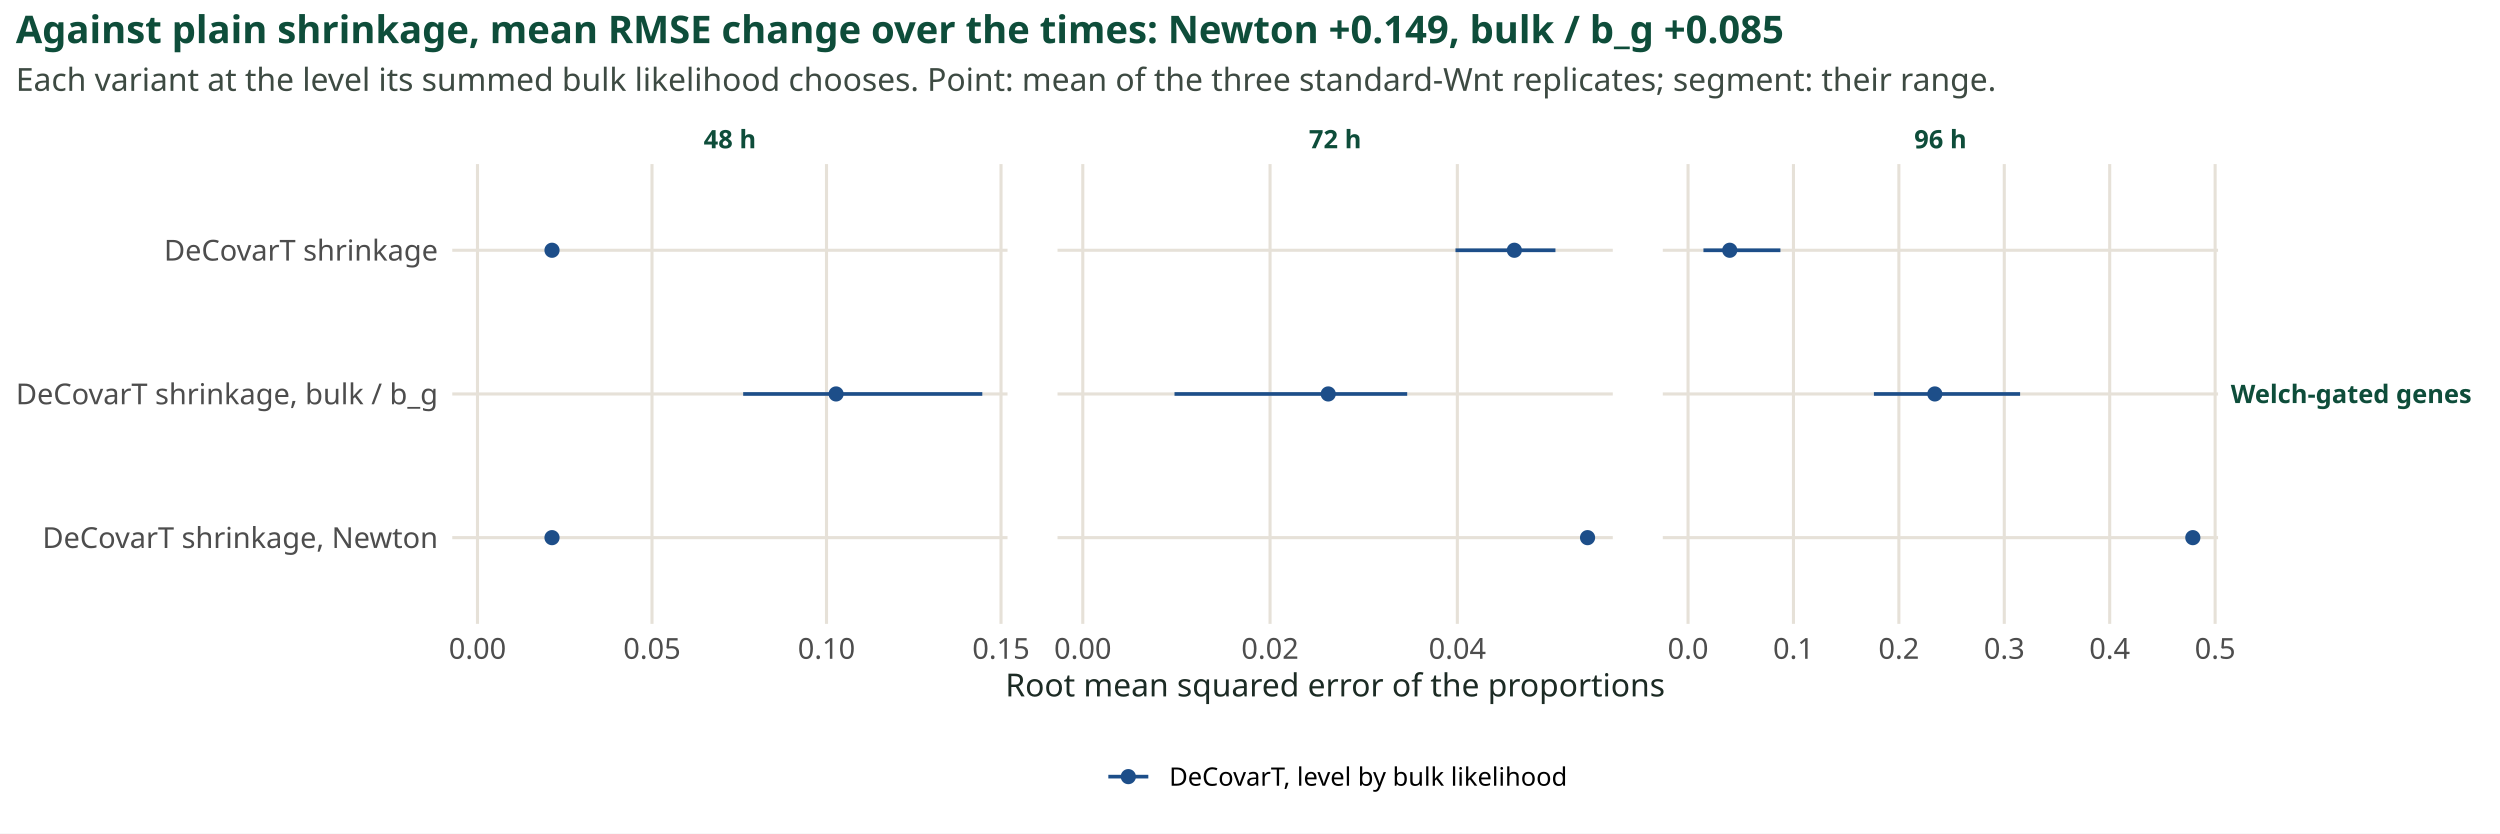
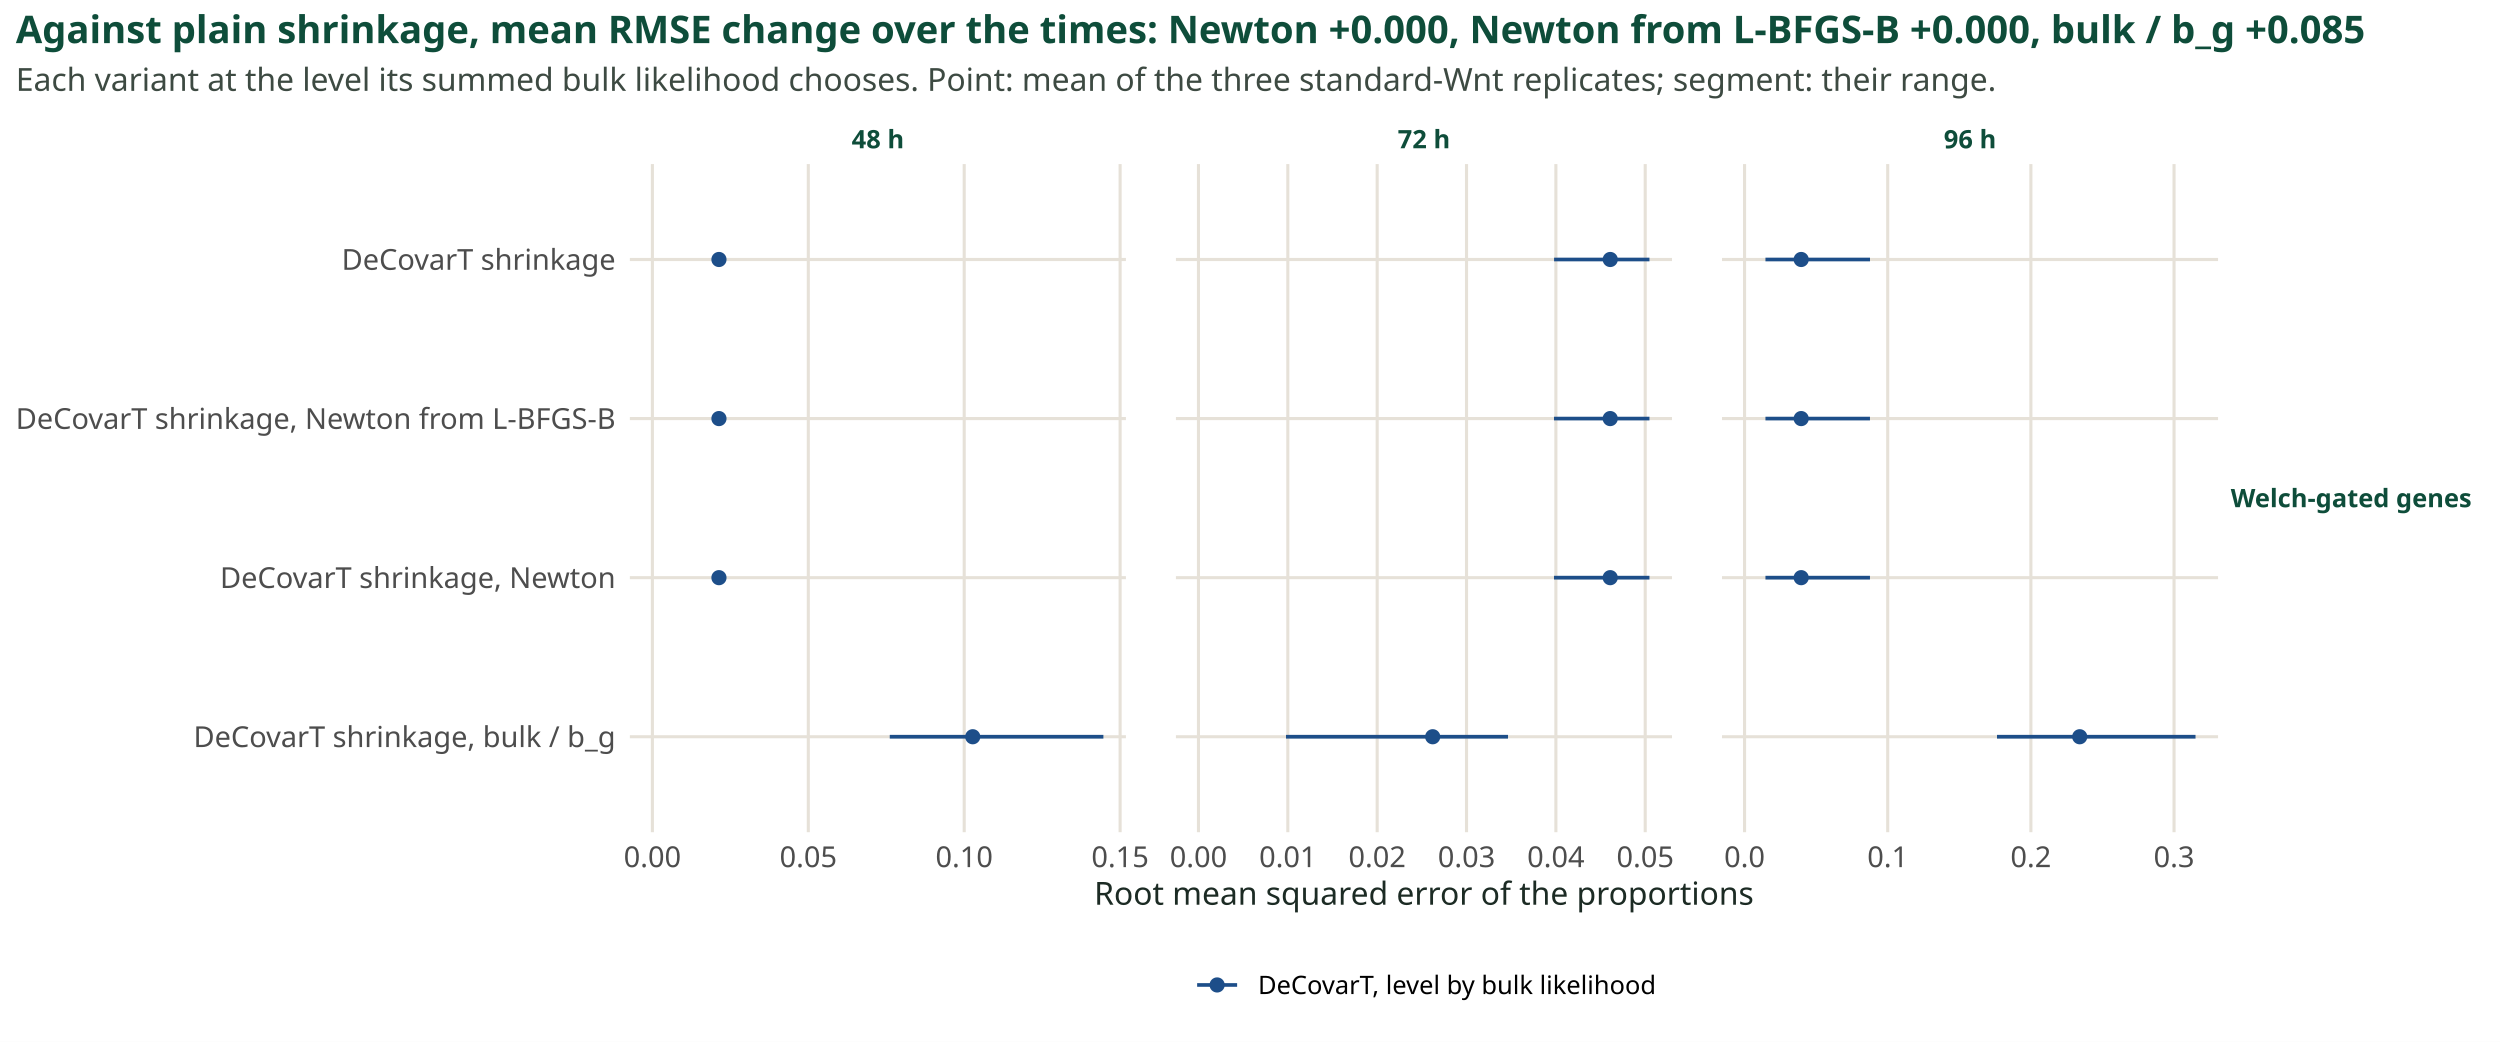
- <svg xmlns="http://www.w3.org/2000/svg" width="864.00pt" height="288.00pt" viewBox="0 0 864.00 288.00">
+ <svg xmlns="http://www.w3.org/2000/svg" width="864.00pt" height="360.00pt" viewBox="0 0 864.00 360.00">
  <g class="svglite">
    <defs>
      <style type="text/css">
    .svglite line, .svglite polyline, .svglite polygon, .svglite path, .svglite rect, .svglite circle {
      fill: none;
      stroke: #000000;
      stroke-linecap: round;
      stroke-linejoin: round;
      stroke-miterlimit: 10.00;
    }
    .svglite text {
      white-space: pre;
    }
    .svglite g.glyphgroup path {
      fill: inherit;
      stroke: none;
    }
  </style>
    </defs>
    <rect width="100%" height="100%" style="stroke: none; fill: #FFFFFF;" />
    <defs>
-       <clipPath id="cpMC4wMHw4NjQuMDB8MC4wMHwyODguMDA=">
-         <rect x="0.00" y="0.00" width="864.00" height="288.00" />
+       <clipPath id="cpMC4wMHw4NjQuMDB8MC4wMHwzNjAuMDA=">
+         <rect x="0.00" y="0.00" width="864.00" height="360.00" />
      </clipPath>
    </defs>
-     <g clip-path="url(#cpMC4wMHw4NjQuMDB8MC4wMHwyODguMDA=)">
-       <rect x="0" y="0.00" width="864.00" height="288.00" style="stroke-width: 1.07; stroke: none; fill: #FFFFFF;" />
+     <g clip-path="url(#cpMC4wMHw4NjQuMDB8MC4wMHwzNjAuMDA=)">
+       <rect x="0" y="0" width="864.00" height="360.00" style="stroke-width: 1.07; stroke: none; fill: #FFFFFF;" />
    </g>
    <defs>
-       <clipPath id="cpMTU2LjMwfDM0OC4yMHw1Ni42OXwyMTUuNjE=">
-         <rect x="156.30" y="56.69" width="191.90" height="158.92" />
+       <clipPath id="cpMjE3LjY4fDM4OS4xMnw1Ni42OXwyODcuNjE=">
+         <rect x="217.68" y="56.69" width="171.44" height="230.92" />
      </clipPath>
    </defs>
-     <g clip-path="url(#cpMTU2LjMwfDM0OC4yMHw1Ni42OXwyMTUuNjE=)">
-       <rect x="156.30" y="56.69" width="191.90" height="158.92" style="stroke-width: 1.07; stroke: none; fill: #FFFFFF;" />
-       <polyline points="156.30,185.81 348.20,185.81 " style="stroke-width: 1.07; stroke: #E6E1D8; stroke-linecap: butt;" />
-       <polyline points="156.30,136.15 348.20,136.15 " style="stroke-width: 1.07; stroke: #E6E1D8; stroke-linecap: butt;" />
-       <polyline points="156.30,86.49 348.20,86.49 " style="stroke-width: 1.07; stroke: #E6E1D8; stroke-linecap: butt;" />
-       <polyline points="165.02,215.61 165.02,56.69 " style="stroke-width: 1.07; stroke: #E6E1D8; stroke-linecap: butt;" />
-       <polyline points="225.33,215.61 225.33,56.69 " style="stroke-width: 1.07; stroke: #E6E1D8; stroke-linecap: butt;" />
-       <polyline points="285.64,215.61 285.64,56.69 " style="stroke-width: 1.07; stroke: #E6E1D8; stroke-linecap: butt;" />
-       <polyline points="345.95,215.61 345.95,56.69 " style="stroke-width: 1.07; stroke: #E6E1D8; stroke-linecap: butt;" />
-       <line x1="190.77" y1="185.81" x2="190.77" y2="185.81" style="stroke-width: 1.28; stroke: #1D4E89; stroke-linecap: butt;" />
-       <line x1="256.84" y1="136.15" x2="339.48" y2="136.15" style="stroke-width: 1.28; stroke: #1D4E89; stroke-linecap: butt;" />
-       <line x1="190.77" y1="86.49" x2="190.77" y2="86.49" style="stroke-width: 1.28; stroke: #1D4E89; stroke-linecap: butt;" />
-       <circle cx="190.77" cy="185.81" r="2.27" style="stroke-width: 0.71; stroke: #1D4E89; fill: #1D4E89;" />
-       <circle cx="288.95" cy="136.15" r="2.27" style="stroke-width: 0.71; stroke: #1D4E89; fill: #1D4E89;" />
-       <circle cx="190.77" cy="86.49" r="2.27" style="stroke-width: 0.71; stroke: #1D4E89; fill: #1D4E89;" />
+     <g clip-path="url(#cpMjE3LjY4fDM4OS4xMnw1Ni42OXwyODcuNjE=)">
+       <rect x="217.68" y="56.69" width="171.44" height="230.92" style="stroke-width: 1.07; stroke: none; fill: #FFFFFF;" />
+       <polyline points="217.68,254.62 389.12,254.62 " style="stroke-width: 1.07; stroke: #E6E1D8; stroke-linecap: butt;" />
+       <polyline points="217.68,199.64 389.12,199.64 " style="stroke-width: 1.07; stroke: #E6E1D8; stroke-linecap: butt;" />
+       <polyline points="217.68,144.66 389.12,144.66 " style="stroke-width: 1.07; stroke: #E6E1D8; stroke-linecap: butt;" />
+       <polyline points="217.68,89.68 389.12,89.68 " style="stroke-width: 1.07; stroke: #E6E1D8; stroke-linecap: butt;" />
+       <polyline points="225.47,287.61 225.47,56.69 " style="stroke-width: 1.07; stroke: #E6E1D8; stroke-linecap: butt;" />
+       <polyline points="279.35,287.61 279.35,56.69 " style="stroke-width: 1.07; stroke: #E6E1D8; stroke-linecap: butt;" />
+       <polyline points="333.23,287.61 333.23,56.69 " style="stroke-width: 1.07; stroke: #E6E1D8; stroke-linecap: butt;" />
+       <polyline points="387.11,287.61 387.11,56.69 " style="stroke-width: 1.07; stroke: #E6E1D8; stroke-linecap: butt;" />
+       <line x1="307.50" y1="254.62" x2="381.33" y2="254.62" style="stroke-width: 1.28; stroke: #1D4E89; stroke-linecap: butt;" />
+       <line x1="248.47" y1="199.64" x2="248.47" y2="199.64" style="stroke-width: 1.28; stroke: #1D4E89; stroke-linecap: butt;" />
+       <line x1="248.47" y1="144.66" x2="248.47" y2="144.66" style="stroke-width: 1.28; stroke: #1D4E89; stroke-linecap: butt;" />
+       <line x1="248.47" y1="89.68" x2="248.47" y2="89.68" style="stroke-width: 1.28; stroke: #1D4E89; stroke-linecap: butt;" />
+       <circle cx="336.18" cy="254.62" r="2.27" style="stroke-width: 0.71; stroke: #1D4E89; fill: #1D4E89;" />
+       <circle cx="248.47" cy="199.64" r="2.27" style="stroke-width: 0.71; stroke: #1D4E89; fill: #1D4E89;" />
+       <circle cx="248.47" cy="144.66" r="2.27" style="stroke-width: 0.71; stroke: #1D4E89; fill: #1D4E89;" />
+       <circle cx="248.47" cy="89.68" r="2.27" style="stroke-width: 0.71; stroke: #1D4E89; fill: #1D4E89;" />
    </g>
-     <g clip-path="url(#cpMC4wMHw4NjQuMDB8MC4wMHwyODguMDA=)">
+     <g clip-path="url(#cpMC4wMHw4NjQuMDB8MC4wMHwzNjAuMDA=)">
</g>
    <defs>
-       <clipPath id="cpMzY1LjQ4fDU1Ny4zOHw1Ni42OXwyMTUuNjE=">
-         <rect x="365.48" y="56.69" width="191.90" height="158.92" />
+       <clipPath id="cpNDA2LjQwfDU3Ny44NHw1Ni42OXwyODcuNjE=">
+         <rect x="406.40" y="56.69" width="171.44" height="230.92" />
      </clipPath>
    </defs>
-     <g clip-path="url(#cpMzY1LjQ4fDU1Ny4zOHw1Ni42OXwyMTUuNjE=)">
-       <rect x="365.48" y="56.69" width="191.90" height="158.92" style="stroke-width: 1.07; stroke: none; fill: #FFFFFF;" />
-       <polyline points="365.48,185.81 557.38,185.81 " style="stroke-width: 1.07; stroke: #E6E1D8; stroke-linecap: butt;" />
-       <polyline points="365.48,136.15 557.38,136.15 " style="stroke-width: 1.07; stroke: #E6E1D8; stroke-linecap: butt;" />
-       <polyline points="365.48,86.49 557.38,86.49 " style="stroke-width: 1.07; stroke: #E6E1D8; stroke-linecap: butt;" />
-       <polyline points="374.21,215.61 374.21,56.69 " style="stroke-width: 1.07; stroke: #E6E1D8; stroke-linecap: butt;" />
-       <polyline points="438.93,215.61 438.93,56.69 " style="stroke-width: 1.07; stroke: #E6E1D8; stroke-linecap: butt;" />
-       <polyline points="503.66,215.61 503.66,56.69 " style="stroke-width: 1.07; stroke: #E6E1D8; stroke-linecap: butt;" />
-       <line x1="548.66" y1="185.81" x2="548.66" y2="185.81" style="stroke-width: 1.28; stroke: #1D4E89; stroke-linecap: butt;" />
-       <line x1="405.91" y1="136.15" x2="486.33" y2="136.15" style="stroke-width: 1.28; stroke: #1D4E89; stroke-linecap: butt;" />
-       <line x1="503.01" y1="86.49" x2="537.56" y2="86.49" style="stroke-width: 1.28; stroke: #1D4E89; stroke-linecap: butt;" />
-       <circle cx="548.66" cy="185.81" r="2.27" style="stroke-width: 0.71; stroke: #1D4E89; fill: #1D4E89;" />
-       <circle cx="459.04" cy="136.15" r="2.27" style="stroke-width: 0.71; stroke: #1D4E89; fill: #1D4E89;" />
-       <circle cx="523.36" cy="86.49" r="2.27" style="stroke-width: 0.71; stroke: #1D4E89; fill: #1D4E89;" />
+     <g clip-path="url(#cpNDA2LjQwfDU3Ny44NHw1Ni42OXwyODcuNjE=)">
+       <rect x="406.40" y="56.69" width="171.44" height="230.92" style="stroke-width: 1.07; stroke: none; fill: #FFFFFF;" />
+       <polyline points="406.40,254.62 577.84,254.62 " style="stroke-width: 1.07; stroke: #E6E1D8; stroke-linecap: butt;" />
+       <polyline points="406.40,199.64 577.84,199.64 " style="stroke-width: 1.07; stroke: #E6E1D8; stroke-linecap: butt;" />
+       <polyline points="406.40,144.66 577.84,144.66 " style="stroke-width: 1.07; stroke: #E6E1D8; stroke-linecap: butt;" />
+       <polyline points="406.40,89.68 577.84,89.68 " style="stroke-width: 1.07; stroke: #E6E1D8; stroke-linecap: butt;" />
+       <polyline points="414.19,287.61 414.19,56.69 " style="stroke-width: 1.07; stroke: #E6E1D8; stroke-linecap: butt;" />
+       <polyline points="445.07,287.61 445.07,56.69 " style="stroke-width: 1.07; stroke: #E6E1D8; stroke-linecap: butt;" />
+       <polyline points="475.95,287.61 475.95,56.69 " style="stroke-width: 1.07; stroke: #E6E1D8; stroke-linecap: butt;" />
+       <polyline points="506.83,287.61 506.83,56.69 " style="stroke-width: 1.07; stroke: #E6E1D8; stroke-linecap: butt;" />
+       <polyline points="537.71,287.61 537.71,56.69 " style="stroke-width: 1.07; stroke: #E6E1D8; stroke-linecap: butt;" />
+       <polyline points="568.59,287.61 568.59,56.69 " style="stroke-width: 1.07; stroke: #E6E1D8; stroke-linecap: butt;" />
+       <line x1="444.44" y1="254.62" x2="521.17" y2="254.62" style="stroke-width: 1.28; stroke: #1D4E89; stroke-linecap: butt;" />
+       <line x1="537.06" y1="199.64" x2="570.05" y2="199.64" style="stroke-width: 1.28; stroke: #1D4E89; stroke-linecap: butt;" />
+       <line x1="537.06" y1="144.66" x2="570.05" y2="144.66" style="stroke-width: 1.28; stroke: #1D4E89; stroke-linecap: butt;" />
+       <line x1="537.09" y1="89.68" x2="570.05" y2="89.68" style="stroke-width: 1.28; stroke: #1D4E89; stroke-linecap: butt;" />
+       <circle cx="495.14" cy="254.62" r="2.27" style="stroke-width: 0.71; stroke: #1D4E89; fill: #1D4E89;" />
+       <circle cx="556.49" cy="199.64" r="2.27" style="stroke-width: 0.71; stroke: #1D4E89; fill: #1D4E89;" />
+       <circle cx="556.49" cy="144.66" r="2.27" style="stroke-width: 0.71; stroke: #1D4E89; fill: #1D4E89;" />
+       <circle cx="556.50" cy="89.68" r="2.27" style="stroke-width: 0.71; stroke: #1D4E89; fill: #1D4E89;" />
    </g>
-     <g clip-path="url(#cpMC4wMHw4NjQuMDB8MC4wMHwyODguMDA=)">
+     <g clip-path="url(#cpMC4wMHw4NjQuMDB8MC4wMHwzNjAuMDA=)">
</g>
    <defs>
-       <clipPath id="cpNTc0LjY2fDc2Ni41N3w1Ni42OXwyMTUuNjE=">
-         <rect x="574.66" y="56.69" width="191.90" height="158.92" />
+       <clipPath id="cpNTk1LjEyfDc2Ni41N3w1Ni42OXwyODcuNjE=">
+         <rect x="595.12" y="56.69" width="171.44" height="230.92" />
      </clipPath>
    </defs>
-     <g clip-path="url(#cpNTc0LjY2fDc2Ni41N3w1Ni42OXwyMTUuNjE=)">
-       <rect x="574.66" y="56.69" width="191.90" height="158.92" style="stroke-width: 1.07; stroke: none; fill: #FFFFFF;" />
-       <polyline points="574.66,185.81 766.57,185.81 " style="stroke-width: 1.07; stroke: #E6E1D8; stroke-linecap: butt;" />
-       <polyline points="574.66,136.15 766.57,136.15 " style="stroke-width: 1.07; stroke: #E6E1D8; stroke-linecap: butt;" />
-       <polyline points="574.66,86.49 766.57,86.49 " style="stroke-width: 1.07; stroke: #E6E1D8; stroke-linecap: butt;" />
-       <polyline points="583.39,215.61 583.39,56.69 " style="stroke-width: 1.07; stroke: #E6E1D8; stroke-linecap: butt;" />
-       <polyline points="619.82,215.61 619.82,56.69 " style="stroke-width: 1.07; stroke: #E6E1D8; stroke-linecap: butt;" />
-       <polyline points="656.25,215.61 656.25,56.69 " style="stroke-width: 1.07; stroke: #E6E1D8; stroke-linecap: butt;" />
-       <polyline points="692.68,215.61 692.68,56.69 " style="stroke-width: 1.07; stroke: #E6E1D8; stroke-linecap: butt;" />
-       <polyline points="729.11,215.61 729.11,56.69 " style="stroke-width: 1.07; stroke: #E6E1D8; stroke-linecap: butt;" />
-       <polyline points="765.55,215.61 765.55,56.69 " style="stroke-width: 1.07; stroke: #E6E1D8; stroke-linecap: butt;" />
-       <line x1="757.84" y1="185.81" x2="757.84" y2="185.81" style="stroke-width: 1.28; stroke: #1D4E89; stroke-linecap: butt;" />
-       <line x1="647.62" y1="136.15" x2="698.15" y2="136.15" style="stroke-width: 1.28; stroke: #1D4E89; stroke-linecap: butt;" />
-       <line x1="588.71" y1="86.49" x2="615.31" y2="86.49" style="stroke-width: 1.28; stroke: #1D4E89; stroke-linecap: butt;" />
-       <circle cx="757.84" cy="185.81" r="2.27" style="stroke-width: 0.71; stroke: #1D4E89; fill: #1D4E89;" />
-       <circle cx="668.68" cy="136.15" r="2.27" style="stroke-width: 0.71; stroke: #1D4E89; fill: #1D4E89;" />
-       <circle cx="597.80" cy="86.49" r="2.27" style="stroke-width: 0.71; stroke: #1D4E89; fill: #1D4E89;" />
+     <g clip-path="url(#cpNTk1LjEyfDc2Ni41N3w1Ni42OXwyODcuNjE=)">
+       <rect x="595.12" y="56.69" width="171.44" height="230.92" style="stroke-width: 1.07; stroke: none; fill: #FFFFFF;" />
+       <polyline points="595.12,254.62 766.57,254.62 " style="stroke-width: 1.07; stroke: #E6E1D8; stroke-linecap: butt;" />
+       <polyline points="595.12,199.64 766.57,199.64 " style="stroke-width: 1.07; stroke: #E6E1D8; stroke-linecap: butt;" />
+       <polyline points="595.12,144.66 766.57,144.66 " style="stroke-width: 1.07; stroke: #E6E1D8; stroke-linecap: butt;" />
+       <polyline points="595.12,89.68 766.57,89.68 " style="stroke-width: 1.07; stroke: #E6E1D8; stroke-linecap: butt;" />
+       <polyline points="602.92,287.61 602.92,56.69 " style="stroke-width: 1.07; stroke: #E6E1D8; stroke-linecap: butt;" />
+       <polyline points="652.39,287.61 652.39,56.69 " style="stroke-width: 1.07; stroke: #E6E1D8; stroke-linecap: butt;" />
+       <polyline points="701.87,287.61 701.87,56.69 " style="stroke-width: 1.07; stroke: #E6E1D8; stroke-linecap: butt;" />
+       <polyline points="751.35,287.61 751.35,56.69 " style="stroke-width: 1.07; stroke: #E6E1D8; stroke-linecap: butt;" />
+       <line x1="690.16" y1="254.62" x2="758.77" y2="254.62" style="stroke-width: 1.28; stroke: #1D4E89; stroke-linecap: butt;" />
+       <line x1="610.14" y1="199.64" x2="646.26" y2="199.64" style="stroke-width: 1.28; stroke: #1D4E89; stroke-linecap: butt;" />
+       <line x1="610.14" y1="144.66" x2="646.26" y2="144.66" style="stroke-width: 1.28; stroke: #1D4E89; stroke-linecap: butt;" />
+       <line x1="610.14" y1="89.68" x2="646.27" y2="89.68" style="stroke-width: 1.28; stroke: #1D4E89; stroke-linecap: butt;" />
+       <circle cx="718.75" cy="254.62" r="2.27" style="stroke-width: 0.71; stroke: #1D4E89; fill: #1D4E89;" />
+       <circle cx="622.49" cy="199.64" r="2.27" style="stroke-width: 0.71; stroke: #1D4E89; fill: #1D4E89;" />
+       <circle cx="622.49" cy="144.66" r="2.27" style="stroke-width: 0.71; stroke: #1D4E89; fill: #1D4E89;" />
+       <circle cx="622.49" cy="89.68" r="2.27" style="stroke-width: 0.71; stroke: #1D4E89; fill: #1D4E89;" />
    </g>
-     <g clip-path="url(#cpMC4wMHw4NjQuMDB8MC4wMHwyODguMDA=)">
+     <g clip-path="url(#cpMC4wMHw4NjQuMDB8MC4wMHwzNjAuMDA=)">
</g>
    <defs>
-       <clipPath id="cpMTU2LjMwfDM0OC4yMHwzOS41Mnw1Ni42OQ==">
-         <rect x="156.30" y="39.52" width="191.90" height="17.17" />
+       <clipPath id="cpMjE3LjY4fDM4OS4xMnwzOS41Mnw1Ni42OQ==">
+         <rect x="217.68" y="39.52" width="171.44" height="17.17" />
      </clipPath>
    </defs>
-     <g clip-path="url(#cpMTU2LjMwfDM0OC4yMHwzOS41Mnw1Ni42OQ==)">
-       <text x="252.25" y="51.25" text-anchor="middle" style="font-size: 8.80px; font-weight: bold;fill: #0E4D3A; font-family: &quot;Noto Sans&quot;;" textLength="18.12px" lengthAdjust="spacingAndGlyphs">48 h</text>
+     <g clip-path="url(#cpMjE3LjY4fDM4OS4xMnwzOS41Mnw1Ni42OQ==)">
+       <text x="303.40" y="51.25" text-anchor="middle" style="font-size: 8.80px; font-weight: bold;fill: #0E4D3A; font-family: &quot;Noto Sans&quot;;" textLength="18.12px" lengthAdjust="spacingAndGlyphs">48 h</text>
    </g>
-     <g clip-path="url(#cpMC4wMHw4NjQuMDB8MC4wMHwyODguMDA=)">
+     <g clip-path="url(#cpMC4wMHw4NjQuMDB8MC4wMHwzNjAuMDA=)">
</g>
    <defs>
-       <clipPath id="cpMzY1LjQ4fDU1Ny4zOHwzOS41Mnw1Ni42OQ==">
-         <rect x="365.48" y="39.52" width="191.90" height="17.17" />
+       <clipPath id="cpNDA2LjQwfDU3Ny44NHwzOS41Mnw1Ni42OQ==">
+         <rect x="406.40" y="39.52" width="171.44" height="17.17" />
      </clipPath>
    </defs>
-     <g clip-path="url(#cpMzY1LjQ4fDU1Ny4zOHwzOS41Mnw1Ni42OQ==)">
-       <text x="461.43" y="51.25" text-anchor="middle" style="font-size: 8.80px; font-weight: bold;fill: #0E4D3A; font-family: &quot;Noto Sans&quot;;" textLength="18.12px" lengthAdjust="spacingAndGlyphs">72 h</text>
+     <g clip-path="url(#cpNDA2LjQwfDU3Ny44NHwzOS41Mnw1Ni42OQ==)">
+       <text x="492.12" y="51.25" text-anchor="middle" style="font-size: 8.80px; font-weight: bold;fill: #0E4D3A; font-family: &quot;Noto Sans&quot;;" textLength="18.12px" lengthAdjust="spacingAndGlyphs">72 h</text>
    </g>
-     <g clip-path="url(#cpMC4wMHw4NjQuMDB8MC4wMHwyODguMDA=)">
+     <g clip-path="url(#cpMC4wMHw4NjQuMDB8MC4wMHwzNjAuMDA=)">
</g>
    <defs>
-       <clipPath id="cpNTc0LjY2fDc2Ni41N3wzOS41Mnw1Ni42OQ==">
-         <rect x="574.66" y="39.52" width="191.90" height="17.17" />
+       <clipPath id="cpNTk1LjEyfDc2Ni41N3wzOS41Mnw1Ni42OQ==">
+         <rect x="595.12" y="39.52" width="171.44" height="17.17" />
      </clipPath>
    </defs>
-     <g clip-path="url(#cpNTc0LjY2fDc2Ni41N3wzOS41Mnw1Ni42OQ==)">
-       <text x="670.62" y="51.25" text-anchor="middle" style="font-size: 8.80px; font-weight: bold;fill: #0E4D3A; font-family: &quot;Noto Sans&quot;;" textLength="18.12px" lengthAdjust="spacingAndGlyphs">96 h</text>
+     <g clip-path="url(#cpNTk1LjEyfDc2Ni41N3wzOS41Mnw1Ni42OQ==)">
+       <text x="680.84" y="51.25" text-anchor="middle" style="font-size: 8.80px; font-weight: bold;fill: #0E4D3A; font-family: &quot;Noto Sans&quot;;" textLength="18.12px" lengthAdjust="spacingAndGlyphs">96 h</text>
    </g>
-     <g clip-path="url(#cpMC4wMHw4NjQuMDB8MC4wMHwyODguMDA=)">
+     <g clip-path="url(#cpMC4wMHw4NjQuMDB8MC4wMHwzNjAuMDA=)">
</g>
    <defs>
-       <clipPath id="cpNzY2LjU3fDg1OC41Mnw1Ni42OXwyMTUuNjE=">
-         <rect x="766.57" y="56.69" width="91.95" height="158.92" />
+       <clipPath id="cpNzY2LjU3fDg1OC41Mnw1Ni42OXwyODcuNjE=">
+         <rect x="766.57" y="56.69" width="91.95" height="230.92" />
      </clipPath>
    </defs>
-     <g clip-path="url(#cpNzY2LjU3fDg1OC41Mnw1Ni42OXwyMTUuNjE=)">
-       <text x="770.95" y="139.29" style="font-size: 8.80px; font-weight: bold;fill: #0E4D3A; font-family: &quot;Noto Sans&quot;;" textLength="83.19px" lengthAdjust="spacingAndGlyphs">Welch-gated genes</text>
+     <g clip-path="url(#cpNzY2LjU3fDg1OC41Mnw1Ni42OXwyODcuNjE=)">
+       <text x="770.95" y="175.29" style="font-size: 8.80px; font-weight: bold;fill: #0E4D3A; font-family: &quot;Noto Sans&quot;;" textLength="83.19px" lengthAdjust="spacingAndGlyphs">Welch-gated genes</text>
    </g>
-     <g clip-path="url(#cpMC4wMHw4NjQuMDB8MC4wMHwyODguMDA=)">
-       <text x="165.02" y="227.68" text-anchor="middle" style="font-size: 10.00px;fill: #4D4D4D; font-family: &quot;Noto Sans&quot;;" textLength="19.84px" lengthAdjust="spacingAndGlyphs">0.00</text>
-       <text x="225.33" y="227.68" text-anchor="middle" style="font-size: 10.00px;fill: #4D4D4D; font-family: &quot;Noto Sans&quot;;" textLength="19.84px" lengthAdjust="spacingAndGlyphs">0.05</text>
-       <text x="285.64" y="227.68" text-anchor="middle" style="font-size: 10.00px;fill: #4D4D4D; font-family: &quot;Noto Sans&quot;;" textLength="19.84px" lengthAdjust="spacingAndGlyphs">0.10</text>
-       <text x="345.95" y="227.68" text-anchor="middle" style="font-size: 10.00px;fill: #4D4D4D; font-family: &quot;Noto Sans&quot;;" textLength="19.84px" lengthAdjust="spacingAndGlyphs">0.15</text>
-       <text x="374.21" y="227.68" text-anchor="middle" style="font-size: 10.00px;fill: #4D4D4D; font-family: &quot;Noto Sans&quot;;" textLength="19.84px" lengthAdjust="spacingAndGlyphs">0.00</text>
-       <text x="438.93" y="227.68" text-anchor="middle" style="font-size: 10.00px;fill: #4D4D4D; font-family: &quot;Noto Sans&quot;;" textLength="19.84px" lengthAdjust="spacingAndGlyphs">0.02</text>
-       <text x="503.66" y="227.68" text-anchor="middle" style="font-size: 10.00px;fill: #4D4D4D; font-family: &quot;Noto Sans&quot;;" textLength="19.84px" lengthAdjust="spacingAndGlyphs">0.04</text>
-       <text x="583.39" y="227.68" text-anchor="middle" style="font-size: 10.00px;fill: #4D4D4D; font-family: &quot;Noto Sans&quot;;" textLength="14.12px" lengthAdjust="spacingAndGlyphs">0.0</text>
-       <text x="619.82" y="227.68" text-anchor="middle" style="font-size: 10.00px;fill: #4D4D4D; font-family: &quot;Noto Sans&quot;;" textLength="14.12px" lengthAdjust="spacingAndGlyphs">0.1</text>
-       <text x="656.25" y="227.68" text-anchor="middle" style="font-size: 10.00px;fill: #4D4D4D; font-family: &quot;Noto Sans&quot;;" textLength="14.12px" lengthAdjust="spacingAndGlyphs">0.2</text>
-       <text x="692.68" y="227.68" text-anchor="middle" style="font-size: 10.00px;fill: #4D4D4D; font-family: &quot;Noto Sans&quot;;" textLength="14.12px" lengthAdjust="spacingAndGlyphs">0.3</text>
-       <text x="729.11" y="227.68" text-anchor="middle" style="font-size: 10.00px;fill: #4D4D4D; font-family: &quot;Noto Sans&quot;;" textLength="14.12px" lengthAdjust="spacingAndGlyphs">0.4</text>
-       <text x="765.55" y="227.68" text-anchor="middle" style="font-size: 10.00px;fill: #4D4D4D; font-family: &quot;Noto Sans&quot;;" textLength="14.12px" lengthAdjust="spacingAndGlyphs">0.5</text>
-       <text x="151.37" y="189.38" text-anchor="end" style="font-size: 10.00px;fill: #4D4D4D; font-family: &quot;Noto Sans&quot;;" textLength="136.70px" lengthAdjust="spacingAndGlyphs">DeCovarT shrinkage, Newton</text>
-       <text x="151.37" y="139.72" text-anchor="end" style="font-size: 10.00px;fill: #4D4D4D; font-family: &quot;Noto Sans&quot;;" textLength="145.89px" lengthAdjust="spacingAndGlyphs">DeCovarT shrinkage, bulk / b_g</text>
-       <text x="151.37" y="90.06" text-anchor="end" style="font-size: 10.00px;fill: #4D4D4D; font-family: &quot;Noto Sans&quot;;" textLength="94.69px" lengthAdjust="spacingAndGlyphs">DeCovarT shrinkage</text>
-       <text x="461.43" y="240.68" text-anchor="middle" style="font-size: 11.00px;fill: #1C2B24; font-family: &quot;Noto Sans&quot;;" textLength="227.92px" lengthAdjust="spacingAndGlyphs">Root mean squared error of the proportions</text>
-       <line x1="383.04" y1="268.40" x2="396.86" y2="268.40" style="stroke-width: 1.28; stroke: #1D4E89; stroke-linecap: butt;" />
-       <circle cx="389.95" cy="268.40" r="2.27" style="stroke-width: 0.71; stroke: #1D4E89; fill: #1D4E89;" />
-       <text x="404.07" y="271.54" style="font-size: 8.80px; font-family: &quot;Noto Sans&quot;;" textLength="137.48px" lengthAdjust="spacingAndGlyphs">DeCovarT, level by bulk likelihood</text>
+     <g clip-path="url(#cpMC4wMHw4NjQuMDB8MC4wMHwzNjAuMDA=)">
+       <text x="225.47" y="299.68" text-anchor="middle" style="font-size: 10.00px;fill: #4D4D4D; font-family: &quot;Noto Sans&quot;;" textLength="19.84px" lengthAdjust="spacingAndGlyphs">0.00</text>
+       <text x="279.35" y="299.68" text-anchor="middle" style="font-size: 10.00px;fill: #4D4D4D; font-family: &quot;Noto Sans&quot;;" textLength="19.84px" lengthAdjust="spacingAndGlyphs">0.05</text>
+       <text x="333.23" y="299.68" text-anchor="middle" style="font-size: 10.00px;fill: #4D4D4D; font-family: &quot;Noto Sans&quot;;" textLength="19.84px" lengthAdjust="spacingAndGlyphs">0.10</text>
+       <text x="387.11" y="299.68" text-anchor="middle" style="font-size: 10.00px;fill: #4D4D4D; font-family: &quot;Noto Sans&quot;;" textLength="19.84px" lengthAdjust="spacingAndGlyphs">0.15</text>
+       <text x="414.19" y="299.68" text-anchor="middle" style="font-size: 10.00px;fill: #4D4D4D; font-family: &quot;Noto Sans&quot;;" textLength="19.84px" lengthAdjust="spacingAndGlyphs">0.00</text>
+       <text x="445.07" y="299.68" text-anchor="middle" style="font-size: 10.00px;fill: #4D4D4D; font-family: &quot;Noto Sans&quot;;" textLength="19.84px" lengthAdjust="spacingAndGlyphs">0.01</text>
+       <text x="475.95" y="299.68" text-anchor="middle" style="font-size: 10.00px;fill: #4D4D4D; font-family: &quot;Noto Sans&quot;;" textLength="19.84px" lengthAdjust="spacingAndGlyphs">0.02</text>
+       <text x="506.83" y="299.68" text-anchor="middle" style="font-size: 10.00px;fill: #4D4D4D; font-family: &quot;Noto Sans&quot;;" textLength="19.84px" lengthAdjust="spacingAndGlyphs">0.03</text>
+       <text x="537.71" y="299.68" text-anchor="middle" style="font-size: 10.00px;fill: #4D4D4D; font-family: &quot;Noto Sans&quot;;" textLength="19.84px" lengthAdjust="spacingAndGlyphs">0.04</text>
+       <text x="568.59" y="299.68" text-anchor="middle" style="font-size: 10.00px;fill: #4D4D4D; font-family: &quot;Noto Sans&quot;;" textLength="19.84px" lengthAdjust="spacingAndGlyphs">0.05</text>
+       <text x="602.92" y="299.68" text-anchor="middle" style="font-size: 10.00px;fill: #4D4D4D; font-family: &quot;Noto Sans&quot;;" textLength="14.12px" lengthAdjust="spacingAndGlyphs">0.0</text>
+       <text x="652.39" y="299.68" text-anchor="middle" style="font-size: 10.00px;fill: #4D4D4D; font-family: &quot;Noto Sans&quot;;" textLength="14.12px" lengthAdjust="spacingAndGlyphs">0.1</text>
+       <text x="701.87" y="299.68" text-anchor="middle" style="font-size: 10.00px;fill: #4D4D4D; font-family: &quot;Noto Sans&quot;;" textLength="14.12px" lengthAdjust="spacingAndGlyphs">0.2</text>
+       <text x="751.35" y="299.68" text-anchor="middle" style="font-size: 10.00px;fill: #4D4D4D; font-family: &quot;Noto Sans&quot;;" textLength="14.12px" lengthAdjust="spacingAndGlyphs">0.3</text>
+       <text x="212.75" y="258.19" text-anchor="end" style="font-size: 10.00px;fill: #4D4D4D; font-family: &quot;Noto Sans&quot;;" textLength="145.89px" lengthAdjust="spacingAndGlyphs">DeCovarT shrinkage, bulk / b_g</text>
+       <text x="212.75" y="203.21" text-anchor="end" style="font-size: 10.00px;fill: #4D4D4D; font-family: &quot;Noto Sans&quot;;" textLength="136.70px" lengthAdjust="spacingAndGlyphs">DeCovarT shrinkage, Newton</text>
+       <text x="212.75" y="148.23" text-anchor="end" style="font-size: 10.00px;fill: #4D4D4D; font-family: &quot;Noto Sans&quot;;" textLength="207.27px" lengthAdjust="spacingAndGlyphs">DeCovarT shrinkage, Newton from L-BFGS-B</text>
+       <text x="212.75" y="93.25" text-anchor="end" style="font-size: 10.00px;fill: #4D4D4D; font-family: &quot;Noto Sans&quot;;" textLength="94.69px" lengthAdjust="spacingAndGlyphs">DeCovarT shrinkage</text>
+       <text x="492.12" y="312.68" text-anchor="middle" style="font-size: 11.00px;fill: #1C2B24; font-family: &quot;Noto Sans&quot;;" textLength="227.92px" lengthAdjust="spacingAndGlyphs">Root mean squared error of the proportions</text>
+       <line x1="413.73" y1="340.40" x2="427.55" y2="340.40" style="stroke-width: 1.28; stroke: #1D4E89; stroke-linecap: butt;" />
+       <circle cx="420.64" cy="340.40" r="2.27" style="stroke-width: 0.71; stroke: #1D4E89; fill: #1D4E89;" />
+       <text x="434.76" y="343.54" style="font-size: 8.80px; font-family: &quot;Noto Sans&quot;;" textLength="137.48px" lengthAdjust="spacingAndGlyphs">DeCovarT, level by bulk likelihood</text>
      <text x="5.48" y="31.40" style="font-size: 11.00px;fill: #3D4A42; font-family: &quot;Noto Sans&quot;;" textLength="684.38px" lengthAdjust="spacingAndGlyphs">Each variant at the level its summed bulk likelihood chooses. Point: mean of the three standard-Wnt replicates; segment: their range.</text>
-       <text x="5.48" y="14.90" style="font-size: 13.20px; font-weight: bold;fill: #0E4D3A; font-family: &quot;Noto Sans&quot;;" textLength="610.41px" lengthAdjust="spacingAndGlyphs">Against plain shrinkage, mean RMSE change over the times: Newton +0.149, bulk / b_g +0.085</text>
+       <text x="5.48" y="14.90" style="font-size: 13.20px; font-weight: bold;fill: #0E4D3A; font-family: &quot;Noto Sans&quot;;" textLength="811.09px" lengthAdjust="spacingAndGlyphs">Against plain shrinkage, mean RMSE change over the times: Newton +0.000, Newton from L-BFGS-B +0.000, bulk / b_g +0.085</text>
    </g>
  </g>
</svg>
